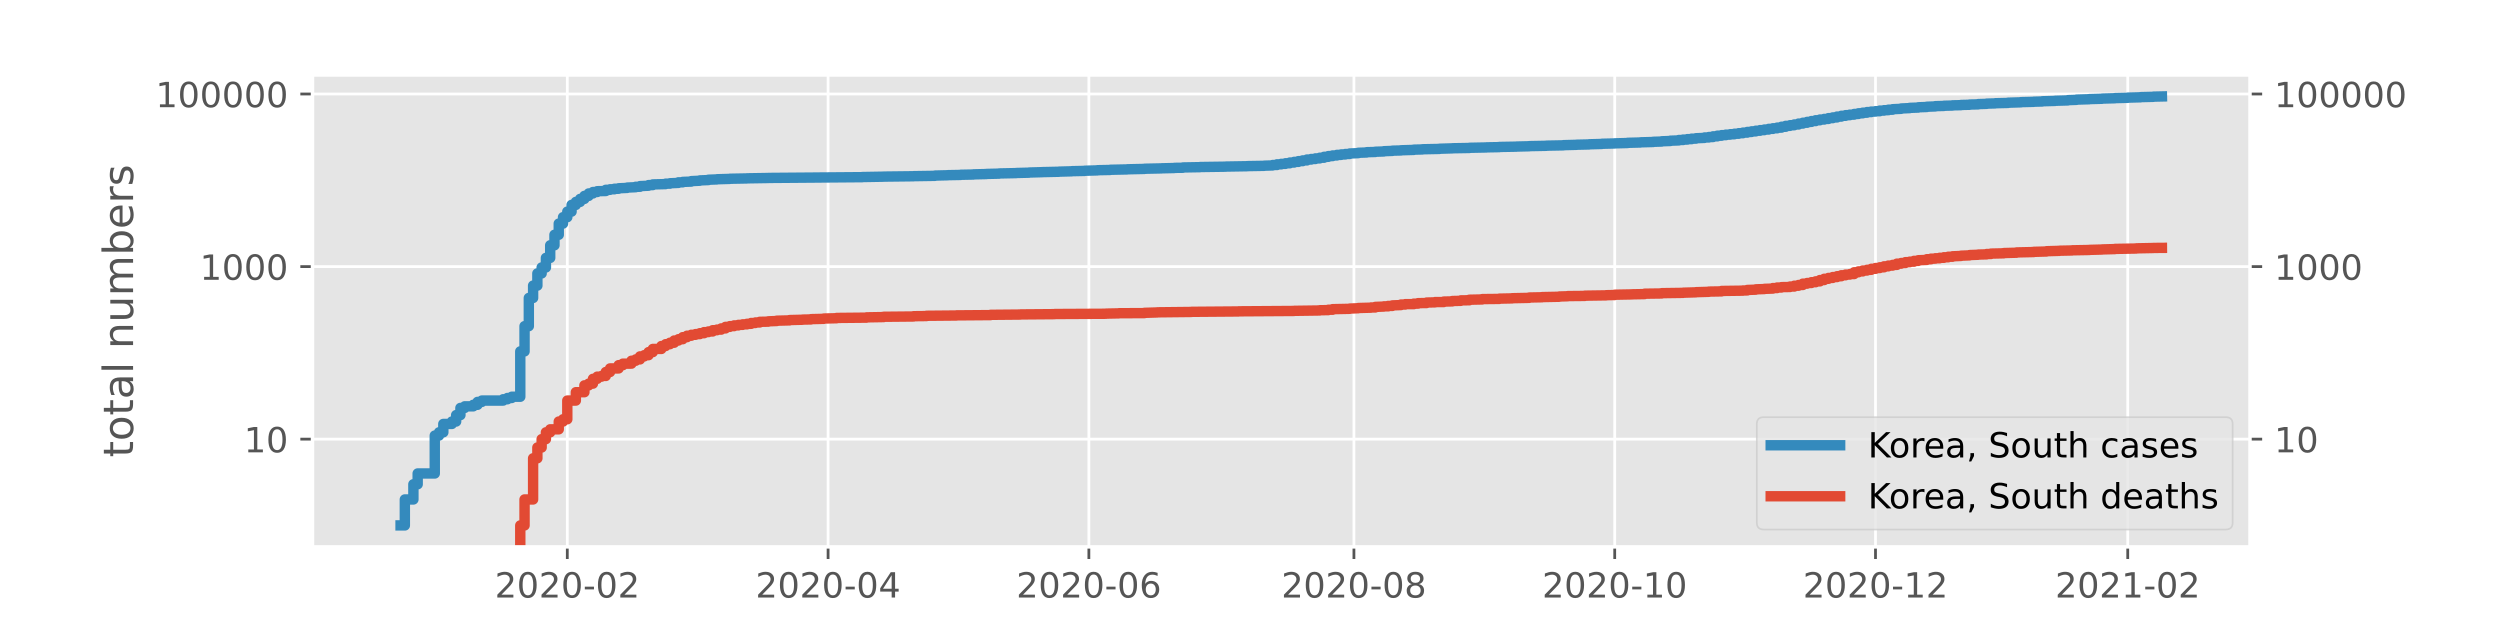
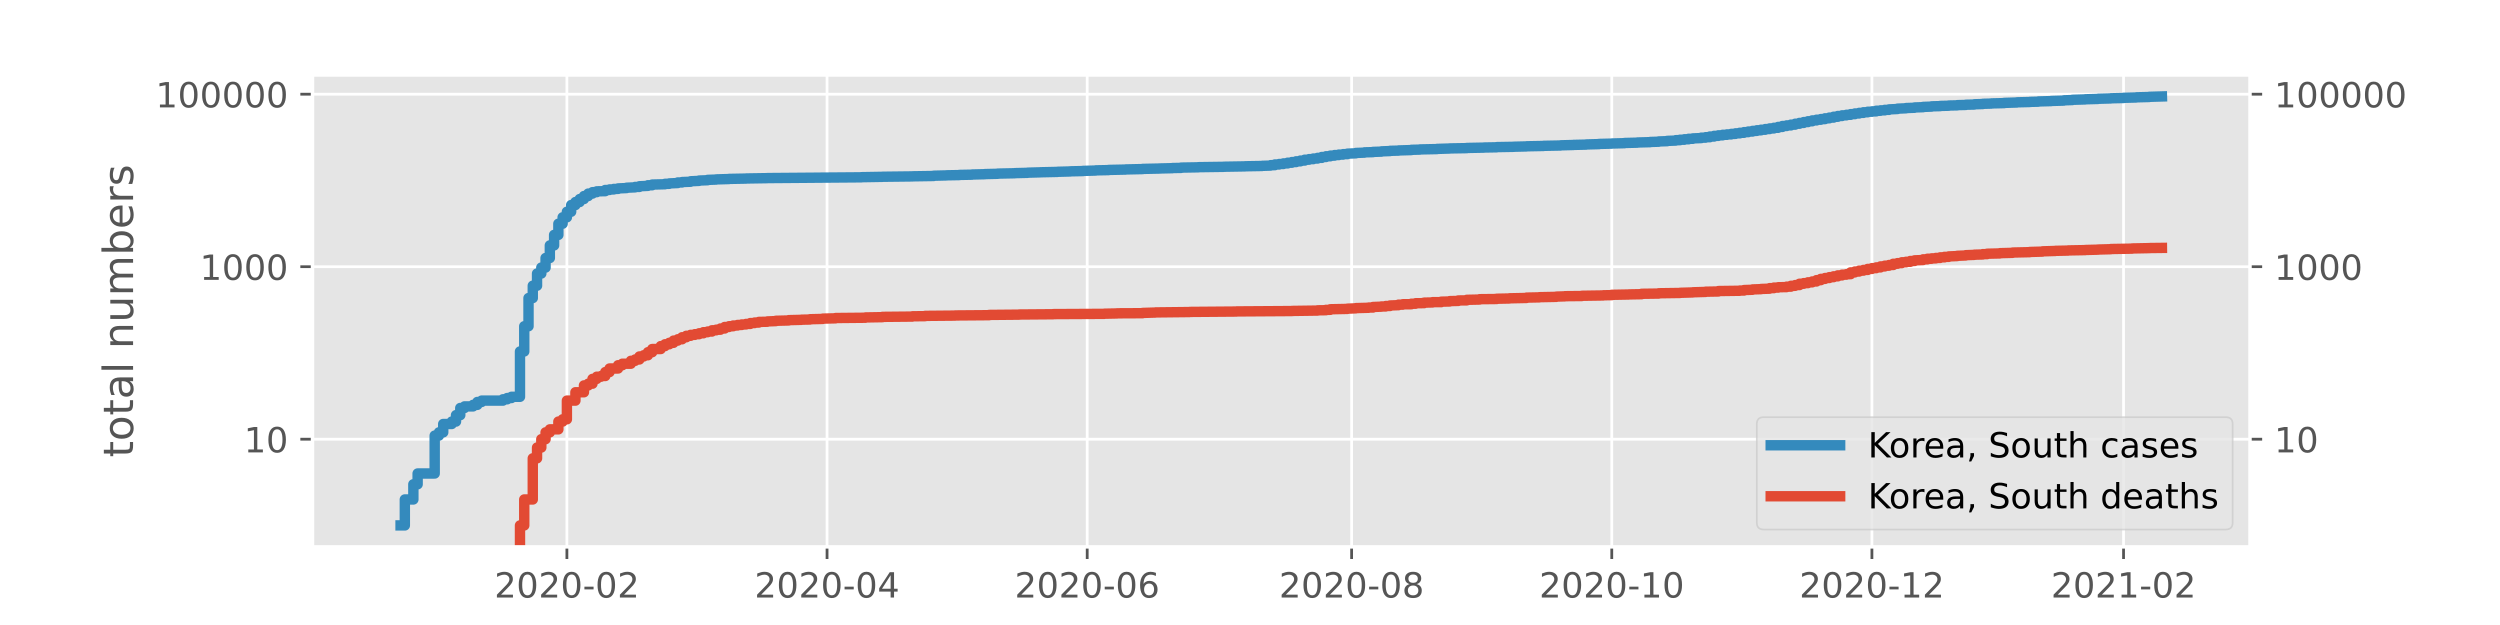
<svg xmlns="http://www.w3.org/2000/svg" xmlns:xlink="http://www.w3.org/1999/xlink" height="180pt" version="1.1" viewBox="0 0 720 180" width="720pt">
  <defs>
    <style type="text/css">*{stroke-linecap:butt;stroke-linejoin:round;}</style>
  </defs>
  <g id="figure_1">
    <g id="patch_1">
      <path d="M 0 180  L 720 180  L 720 0  L 0 0  z " style="fill:#ffffff;" />
    </g>
    <g id="axes_1">
      <g id="patch_2">
        <path d="M 90 157.5  L 648 157.5  L 648 21.6  L 90 21.6  z " style="fill:#e5e5e5;" />
      </g>
      <g id="matplotlib.axis_1">
        <g id="xtick_1">
          <g id="line2d_1">
-             <path clip-path="url(#p0806873411)" d="M 163.382 157.5  L 163.382 21.6  " style="fill:none;stroke:#ffffff;stroke-linecap:square;stroke-width:0.8;" />
+             <path clip-path="url(#pa742ba659d)" d="M 163.266 157.5  L 163.266 21.6  " style="fill:none;stroke:#ffffff;stroke-linecap:square;stroke-width:0.8;" />
          </g>
          <g id="line2d_2">
            <defs>
-               <path d="M 0 0  L 0 3.5  " id="mf0a0e49fb2" style="stroke:#555555;stroke-width:0.8;" />
+               <path d="M 0 0  L 0 3.5  " id="mfa63da5a63" style="stroke:#555555;stroke-width:0.8;" />
            </defs>
            <g>
-               <use style="fill:#555555;stroke:#555555;stroke-width:0.8;" x="163.382" xlink:href="#mf0a0e49fb2" y="157.5" />
+               <use style="fill:#555555;stroke:#555555;stroke-width:0.8;" x="163.266" xlink:href="#mfa63da5a63" y="157.5" />
            </g>
          </g>
          <g id="text_1">
-             <text style="fill:#555555;font-family:DejaVu Sans;font-size:10px;font-stretch:normal;font-style:normal;font-weight:normal;text-anchor:middle;" transform="rotate(-0, 163.3822, 172.0984)" x="163.382" y="172.098">2020-02</text>
+             <text style="fill:#555555;font-family:DejaVu Sans;font-size:10px;font-stretch:normal;font-style:normal;font-weight:normal;text-anchor:middle;" transform="rotate(-0, 163.2659, 172.0984)" x="163.266" y="172.098">2020-02</text>
          </g>
        </g>
        <g id="xtick_2">
          <g id="line2d_3">
-             <path clip-path="url(#p0806873411)" d="M 238.488 157.5  L 238.488 21.6  " style="fill:none;stroke:#ffffff;stroke-linecap:square;stroke-width:0.8;" />
+             <path clip-path="url(#pa742ba659d)" d="M 238.19 157.5  L 238.19 21.6  " style="fill:none;stroke:#ffffff;stroke-linecap:square;stroke-width:0.8;" />
          </g>
          <g id="line2d_4">
            <g>
-               <use style="fill:#555555;stroke:#555555;stroke-width:0.8;" x="238.488" xlink:href="#mf0a0e49fb2" y="157.5" />
+               <use style="fill:#555555;stroke:#555555;stroke-width:0.8;" x="238.19" xlink:href="#mfa63da5a63" y="157.5" />
            </g>
          </g>
          <g id="text_2">
-             <text style="fill:#555555;font-family:DejaVu Sans;font-size:10px;font-stretch:normal;font-style:normal;font-weight:normal;text-anchor:middle;" transform="rotate(-0, 238.4881, 172.0984)" x="238.488" y="172.098">2020-04</text>
+             <text style="fill:#555555;font-family:DejaVu Sans;font-size:10px;font-stretch:normal;font-style:normal;font-weight:normal;text-anchor:middle;" transform="rotate(-0, 238.19, 172.0984)" x="238.19" y="172.098">2020-04</text>
          </g>
        </g>
        <g id="xtick_3">
          <g id="line2d_5">
-             <path clip-path="url(#p0806873411)" d="M 313.594 157.5  L 313.594 21.6  " style="fill:none;stroke:#ffffff;stroke-linecap:square;stroke-width:0.8;" />
+             <path clip-path="url(#pa742ba659d)" d="M 313.114 157.5  L 313.114 21.6  " style="fill:none;stroke:#ffffff;stroke-linecap:square;stroke-width:0.8;" />
          </g>
          <g id="line2d_6">
            <g>
-               <use style="fill:#555555;stroke:#555555;stroke-width:0.8;" x="313.594" xlink:href="#mf0a0e49fb2" y="157.5" />
+               <use style="fill:#555555;stroke:#555555;stroke-width:0.8;" x="313.114" xlink:href="#mfa63da5a63" y="157.5" />
            </g>
          </g>
          <g id="text_3">
-             <text style="fill:#555555;font-family:DejaVu Sans;font-size:10px;font-stretch:normal;font-style:normal;font-weight:normal;text-anchor:middle;" transform="rotate(-0, 313.594, 172.0984)" x="313.594" y="172.098">2020-06</text>
+             <text style="fill:#555555;font-family:DejaVu Sans;font-size:10px;font-stretch:normal;font-style:normal;font-weight:normal;text-anchor:middle;" transform="rotate(-0, 313.114, 172.0984)" x="313.114" y="172.098">2020-06</text>
          </g>
        </g>
        <g id="xtick_4">
          <g id="line2d_7">
-             <path clip-path="url(#p0806873411)" d="M 389.931 157.5  L 389.931 21.6  " style="fill:none;stroke:#ffffff;stroke-linecap:square;stroke-width:0.8;" />
+             <path clip-path="url(#pa742ba659d)" d="M 389.266 157.5  L 389.266 21.6  " style="fill:none;stroke:#ffffff;stroke-linecap:square;stroke-width:0.8;" />
          </g>
          <g id="line2d_8">
            <g>
-               <use style="fill:#555555;stroke:#555555;stroke-width:0.8;" x="389.931" xlink:href="#mf0a0e49fb2" y="157.5" />
+               <use style="fill:#555555;stroke:#555555;stroke-width:0.8;" x="389.266" xlink:href="#mfa63da5a63" y="157.5" />
            </g>
          </g>
          <g id="text_4">
-             <text style="fill:#555555;font-family:DejaVu Sans;font-size:10px;font-stretch:normal;font-style:normal;font-weight:normal;text-anchor:middle;" transform="rotate(-0, 389.9312, 172.0984)" x="389.931" y="172.098">2020-08</text>
+             <text style="fill:#555555;font-family:DejaVu Sans;font-size:10px;font-stretch:normal;font-style:normal;font-weight:normal;text-anchor:middle;" transform="rotate(-0, 389.2663, 172.0984)" x="389.266" y="172.098">2020-08</text>
          </g>
        </g>
        <g id="xtick_5">
          <g id="line2d_9">
-             <path clip-path="url(#p0806873411)" d="M 465.037 157.5  L 465.037 21.6  " style="fill:none;stroke:#ffffff;stroke-linecap:square;stroke-width:0.8;" />
+             <path clip-path="url(#pa742ba659d)" d="M 464.19 157.5  L 464.19 21.6  " style="fill:none;stroke:#ffffff;stroke-linecap:square;stroke-width:0.8;" />
          </g>
          <g id="line2d_10">
            <g>
-               <use style="fill:#555555;stroke:#555555;stroke-width:0.8;" x="465.037" xlink:href="#mf0a0e49fb2" y="157.5" />
+               <use style="fill:#555555;stroke:#555555;stroke-width:0.8;" x="464.19" xlink:href="#mfa63da5a63" y="157.5" />
            </g>
          </g>
          <g id="text_5">
-             <text style="fill:#555555;font-family:DejaVu Sans;font-size:10px;font-stretch:normal;font-style:normal;font-weight:normal;text-anchor:middle;" transform="rotate(-0, 465.0371, 172.0984)" x="465.037" y="172.098">2020-10</text>
+             <text style="fill:#555555;font-family:DejaVu Sans;font-size:10px;font-stretch:normal;font-style:normal;font-weight:normal;text-anchor:middle;" transform="rotate(-0, 464.1904, 172.0984)" x="464.19" y="172.098">2020-10</text>
          </g>
        </g>
        <g id="xtick_6">
          <g id="line2d_11">
-             <path clip-path="url(#p0806873411)" d="M 540.143 157.5  L 540.143 21.6  " style="fill:none;stroke:#ffffff;stroke-linecap:square;stroke-width:0.8;" />
+             <path clip-path="url(#pa742ba659d)" d="M 539.114 157.5  L 539.114 21.6  " style="fill:none;stroke:#ffffff;stroke-linecap:square;stroke-width:0.8;" />
          </g>
          <g id="line2d_12">
            <g>
-               <use style="fill:#555555;stroke:#555555;stroke-width:0.8;" x="540.143" xlink:href="#mf0a0e49fb2" y="157.5" />
+               <use style="fill:#555555;stroke:#555555;stroke-width:0.8;" x="539.114" xlink:href="#mfa63da5a63" y="157.5" />
            </g>
          </g>
          <g id="text_6">
-             <text style="fill:#555555;font-family:DejaVu Sans;font-size:10px;font-stretch:normal;font-style:normal;font-weight:normal;text-anchor:middle;" transform="rotate(-0, 540.143, 172.0984)" x="540.143" y="172.098">2020-12</text>
+             <text style="fill:#555555;font-family:DejaVu Sans;font-size:10px;font-stretch:normal;font-style:normal;font-weight:normal;text-anchor:middle;" transform="rotate(-0, 539.1145, 172.0984)" x="539.114" y="172.098">2020-12</text>
          </g>
        </g>
        <g id="xtick_7">
          <g id="line2d_13">
-             <path clip-path="url(#p0806873411)" d="M 612.786 157.5  L 612.786 21.6  " style="fill:none;stroke:#ffffff;stroke-linecap:square;stroke-width:0.8;" />
+             <path clip-path="url(#pa742ba659d)" d="M 611.582 157.5  L 611.582 21.6  " style="fill:none;stroke:#ffffff;stroke-linecap:square;stroke-width:0.8;" />
          </g>
          <g id="line2d_14">
            <g>
-               <use style="fill:#555555;stroke:#555555;stroke-width:0.8;" x="612.786" xlink:href="#mf0a0e49fb2" y="157.5" />
+               <use style="fill:#555555;stroke:#555555;stroke-width:0.8;" x="611.582" xlink:href="#mfa63da5a63" y="157.5" />
            </g>
          </g>
          <g id="text_7">
-             <text style="fill:#555555;font-family:DejaVu Sans;font-size:10px;font-stretch:normal;font-style:normal;font-weight:normal;text-anchor:middle;" transform="rotate(-0, 612.7864, 172.0984)" x="612.786" y="172.098">2021-02</text>
+             <text style="fill:#555555;font-family:DejaVu Sans;font-size:10px;font-stretch:normal;font-style:normal;font-weight:normal;text-anchor:middle;" transform="rotate(-0, 611.582, 172.0984)" x="611.582" y="172.098">2021-02</text>
          </g>
        </g>
      </g>
      <g id="matplotlib.axis_2">
        <g id="ytick_1">
          <g id="line2d_15">
-             <path clip-path="url(#p0806873411)" d="M 90 126.474  L 648 126.474  " style="fill:none;stroke:#ffffff;stroke-linecap:square;stroke-width:0.8;" />
+             <path clip-path="url(#pa742ba659d)" d="M 90 126.485  L 648 126.485  " style="fill:none;stroke:#ffffff;stroke-linecap:square;stroke-width:0.8;" />
          </g>
          <g id="line2d_16">
            <defs>
-               <path d="M 0 0  L -3.5 0  " id="m084bc9caee" style="stroke:#555555;stroke-width:0.8;" />
+               <path d="M 0 0  L -3.5 0  " id="m09b36d4b2b" style="stroke:#555555;stroke-width:0.8;" />
            </defs>
            <g>
-               <use style="fill:#555555;stroke:#555555;stroke-width:0.8;" x="90" xlink:href="#m084bc9caee" y="126.474" />
+               <use style="fill:#555555;stroke:#555555;stroke-width:0.8;" x="90" xlink:href="#m09b36d4b2b" y="126.485" />
            </g>
          </g>
          <g id="line2d_17">
            <defs>
-               <path d="M 0 0  L 3.5 0  " id="m8700f263ff" style="stroke:#555555;stroke-width:0.8;" />
+               <path d="M 0 0  L 3.5 0  " id="m74bb9b451c" style="stroke:#555555;stroke-width:0.8;" />
            </defs>
            <g>
-               <use style="fill:#555555;stroke:#555555;stroke-width:0.8;" x="648" xlink:href="#m8700f263ff" y="126.474" />
+               <use style="fill:#555555;stroke:#555555;stroke-width:0.8;" x="648" xlink:href="#m74bb9b451c" y="126.485" />
            </g>
          </g>
          <g id="text_8">
-             <text style="fill:#555555;font-family:DejaVu Sans;font-size:10px;font-stretch:normal;font-style:normal;font-weight:normal;text-anchor:end;" transform="rotate(-0, 83, 130.2732)" x="83" y="130.273">10</text>
+             <text style="fill:#555555;font-family:DejaVu Sans;font-size:10px;font-stretch:normal;font-style:normal;font-weight:normal;text-anchor:end;" transform="rotate(-0, 83, 130.2839)" x="83" y="130.284">10</text>
          </g>
          <g id="text_9">
-             <text style="fill:#555555;font-family:DejaVu Sans;font-size:10px;font-stretch:normal;font-style:normal;font-weight:normal;text-anchor:start;" transform="rotate(-0, 655, 130.2732)" x="655" y="130.273">10</text>
+             <text style="fill:#555555;font-family:DejaVu Sans;font-size:10px;font-stretch:normal;font-style:normal;font-weight:normal;text-anchor:start;" transform="rotate(-0, 655, 130.2839)" x="655" y="130.284">10</text>
          </g>
        </g>
        <g id="ytick_2">
          <g id="line2d_18">
-             <path clip-path="url(#p0806873411)" d="M 90 76.776  L 648 76.776  " style="fill:none;stroke:#ffffff;stroke-linecap:square;stroke-width:0.8;" />
+             <path clip-path="url(#pa742ba659d)" d="M 90 76.809  L 648 76.809  " style="fill:none;stroke:#ffffff;stroke-linecap:square;stroke-width:0.8;" />
          </g>
          <g id="line2d_19">
            <g>
-               <use style="fill:#555555;stroke:#555555;stroke-width:0.8;" x="90" xlink:href="#m084bc9caee" y="76.776" />
+               <use style="fill:#555555;stroke:#555555;stroke-width:0.8;" x="90" xlink:href="#m09b36d4b2b" y="76.809" />
            </g>
          </g>
          <g id="line2d_20">
            <g>
-               <use style="fill:#555555;stroke:#555555;stroke-width:0.8;" x="648" xlink:href="#m8700f263ff" y="76.776" />
+               <use style="fill:#555555;stroke:#555555;stroke-width:0.8;" x="648" xlink:href="#m74bb9b451c" y="76.809" />
            </g>
          </g>
          <g id="text_10">
-             <text style="fill:#555555;font-family:DejaVu Sans;font-size:10px;font-stretch:normal;font-style:normal;font-weight:normal;text-anchor:end;" transform="rotate(-0, 83, 80.57561)" x="83" y="80.576">1000</text>
+             <text style="fill:#555555;font-family:DejaVu Sans;font-size:10px;font-stretch:normal;font-style:normal;font-weight:normal;text-anchor:end;" transform="rotate(-0, 83, 80.60782)" x="83" y="80.608">1000</text>
          </g>
          <g id="text_11">
-             <text style="fill:#555555;font-family:DejaVu Sans;font-size:10px;font-stretch:normal;font-style:normal;font-weight:normal;text-anchor:start;" transform="rotate(-0, 655, 80.57561)" x="655" y="80.576">1000</text>
+             <text style="fill:#555555;font-family:DejaVu Sans;font-size:10px;font-stretch:normal;font-style:normal;font-weight:normal;text-anchor:start;" transform="rotate(-0, 655, 80.60782)" x="655" y="80.608">1000</text>
          </g>
        </g>
        <g id="ytick_3">
          <g id="line2d_21">
-             <path clip-path="url(#p0806873411)" d="M 90 27.079  L 648 27.079  " style="fill:none;stroke:#ffffff;stroke-linecap:square;stroke-width:0.8;" />
+             <path clip-path="url(#pa742ba659d)" d="M 90 27.133  L 648 27.133  " style="fill:none;stroke:#ffffff;stroke-linecap:square;stroke-width:0.8;" />
          </g>
          <g id="line2d_22">
            <g>
-               <use style="fill:#555555;stroke:#555555;stroke-width:0.8;" x="90" xlink:href="#m084bc9caee" y="27.079" />
+               <use style="fill:#555555;stroke:#555555;stroke-width:0.8;" x="90" xlink:href="#m09b36d4b2b" y="27.133" />
            </g>
          </g>
          <g id="line2d_23">
            <g>
-               <use style="fill:#555555;stroke:#555555;stroke-width:0.8;" x="648" xlink:href="#m8700f263ff" y="27.079" />
+               <use style="fill:#555555;stroke:#555555;stroke-width:0.8;" x="648" xlink:href="#m74bb9b451c" y="27.133" />
            </g>
          </g>
          <g id="text_12">
-             <text style="fill:#555555;font-family:DejaVu Sans;font-size:10px;font-stretch:normal;font-style:normal;font-weight:normal;text-anchor:end;" transform="rotate(-0, 83, 30.87805)" x="83" y="30.878">100000</text>
+             <text style="fill:#555555;font-family:DejaVu Sans;font-size:10px;font-stretch:normal;font-style:normal;font-weight:normal;text-anchor:end;" transform="rotate(-0, 83, 30.93174)" x="83" y="30.932">100000</text>
          </g>
          <g id="text_13">
-             <text style="fill:#555555;font-family:DejaVu Sans;font-size:10px;font-stretch:normal;font-style:normal;font-weight:normal;text-anchor:start;" transform="rotate(-0, 655, 30.87805)" x="655" y="30.878">100000</text>
+             <text style="fill:#555555;font-family:DejaVu Sans;font-size:10px;font-stretch:normal;font-style:normal;font-weight:normal;text-anchor:start;" transform="rotate(-0, 655, 30.93174)" x="655" y="30.932">100000</text>
          </g>
        </g>
        <g id="text_14">
          <text style="fill:#555555;font-family:DejaVu Sans;font-size:12px;font-stretch:normal;font-style:normal;font-weight:normal;text-anchor:middle;" transform="rotate(-90, 38.32937, 89.55)" x="38.329" y="89.55">total numbers</text>
        </g>
      </g>
      <g id="line2d_24">
-         <path clip-path="url(#p0806873411)" d="M 115.364 151.323  L 116.595 151.323  L 116.595 143.843  L 119.057 143.843  L 119.057 139.467  L 120.289 139.467  L 120.289 136.362  L 125.214 136.362  L 125.214 125.445  L 126.445 125.445  L 126.445 124.506  L 127.676 124.506  L 127.676 122.098  L 130.139 122.098  L 130.139 121.402  L 131.37 121.402  L 131.37 119.547  L 132.601 119.547  L 132.601 117.485  L 133.832 117.485  L 133.832 117.026  L 136.295 117.026  L 136.295 116.586  L 137.526 116.586  L 137.526 115.755  L 138.757 115.755  L 138.757 115.363  L 144.914 115.363  L 144.914 114.984  L 146.145 114.984  L 146.145 114.618  L 147.376 114.618  L 147.376 114.264  L 149.838 114.264  L 149.838 101.202  L 151.07 101.202  L 151.07 93.931  L 152.301 93.931  L 152.301 85.809  L 153.532 85.809  L 153.532 82.253  L 154.763 82.253  L 154.763 78.748  L 155.995 78.748  L 155.995 77.028  L 157.226 77.028  L 157.226 74.274  L 158.457 74.274  L 158.457 70.639  L 159.688 70.639  L 159.688 67.616  L 160.92 67.616  L 160.92 64.394  L 162.151 64.394  L 162.151 62.553  L 163.382 62.553  L 163.382 60.948  L 164.613 60.948  L 164.613 59.014  L 165.845 59.014  L 165.845 58.144  L 167.076 58.144  L 167.076 57.283  L 168.307 57.283  L 168.307 56.423  L 169.538 56.423  L 169.538 55.714  L 170.77 55.714  L 170.77 55.303  L 172.001 55.303  L 172.001 55.064  L 174.463 55.014  L 174.463 54.671  L 175.695 54.671  L 175.695 54.514  L 176.926 54.514  L 176.926 54.364  L 178.157 54.364  L 178.157 54.22  L 180.62 54.119  L 180.62 54.022  L 183.082 53.912  L 183.082 53.792  L 184.313 53.792  L 184.313 53.599  L 186.776 53.49  L 186.776 53.308  L 188.007 53.308  L 188.007 53.111  L 191.701 53.02  L 191.701 52.902  L 192.932 52.902  L 192.932 52.779  L 195.395 52.674  L 195.395 52.506  L 196.626 52.506  L 196.626 52.387  L 199.088 52.3  L 199.088 52.161  L 201.551 52.05  L 201.551 51.954  L 204.013 51.861  L 204.013 51.761  L 206.476 51.675  L 206.476 51.625  L 210.169 51.521  L 210.169 51.481  L 215.094 51.389  L 215.094 51.363  L 221.251 51.263  L 221.251 51.245  L 234.794 51.136  L 234.794 51.132  L 248.338 51.023  L 248.338 50.989  L 254.494 50.881  L 254.494 50.863  L 263.113 50.761  L 263.113 50.738  L 269.269 50.642  L 269.269 50.567  L 272.963 50.475  L 272.963 50.449  L 276.657 50.381  L 276.657 50.335  L 280.35 50.263  L 280.35 50.216  L 284.044 50.129  L 284.044 50.094  L 287.738 50.008  L 287.738 49.957  L 292.663 49.852  L 292.663 49.822  L 296.357 49.731  L 296.357 49.688  L 300.05 49.588  L 300.05 49.573  L 304.975 49.465  L 304.975 49.432  L 308.669 49.335  L 308.669 49.3  L 312.363 49.222  L 312.363 49.176  L 316.056 49.071  L 316.056 49.021  L 319.75 48.947  L 319.75 48.896  L 324.675 48.791  L 324.675 48.756  L 329.6 48.648  L 329.6 48.6  L 334.525 48.495  L 334.525 48.474  L 338.219 48.39  L 338.219 48.344  L 340.681 48.313  L 340.681 48.226  L 345.606 48.141  L 345.606 48.105  L 352.994 48.001  L 352.994 47.975  L 359.15 47.872  L 359.15 47.845  L 364.075 47.76  L 364.075 47.719  L 366.538 47.644  L 366.538 47.524  L 367.769 47.524  L 367.769 47.326  L 369 47.326  L 369 47.188  L 370.231 47.188  L 370.231 47.018  L 371.462 47.018  L 371.462 46.816  L 372.694 46.816  L 372.694 46.625  L 373.925 46.625  L 373.925 46.413  L 375.156 46.413  L 375.156 46.2  L 376.387 46.2  L 376.387 45.951  L 377.619 45.951  L 377.619 45.787  L 378.85 45.787  L 378.85 45.617  L 380.081 45.617  L 380.081 45.427  L 381.312 45.427  L 381.312 45.169  L 382.544 45.169  L 382.544 44.957  L 383.775 44.957  L 383.775 44.776  L 385.006 44.776  L 385.006 44.611  L 386.237 44.611  L 386.237 44.476  L 387.469 44.476  L 387.469 44.35  L 388.7 44.35  L 388.7 44.208  L 391.162 44.105  L 391.162 44.002  L 393.625 43.916  L 393.625 43.83  L 396.087 43.77  L 396.087 43.701  L 398.55 43.623  L 398.55 43.546  L 401.012 43.459  L 401.012 43.392  L 403.475 43.333  L 403.475 43.28  L 407.169 43.174  L 407.169 43.101  L 409.631 43.041  L 409.631 42.989  L 414.556 42.889  L 414.556 42.838  L 418.25 42.728  L 418.25 42.7  L 423.175 42.616  L 423.175 42.565  L 428.1 42.468  L 428.1 42.439  L 431.793 42.373  L 431.793 42.322  L 436.718 42.236  L 436.718 42.211  L 440.412 42.124  L 440.412 42.087  L 445.337 41.993  L 445.337 41.954  L 450.262 41.858  L 450.262 41.807  L 453.956 41.71  L 453.956 41.684  L 457.65 41.598  L 457.65 41.556  L 461.343 41.457  L 461.343 41.406  L 465.037 41.316  L 465.037 41.286  L 468.731 41.189  L 468.731 41.131  L 472.425 41.039  L 472.425 40.99  L 476.118 40.894  L 476.118 40.839  L 478.581 40.765  L 478.581 40.687  L 481.043 40.608  L 481.043 40.524  L 483.506 40.438  L 483.506 40.322  L 484.737 40.322  L 484.737 40.197  L 485.968 40.197  L 485.968 40.066  L 487.199 40.066  L 487.199 39.928  L 488.431 39.928  L 488.431 39.811  L 490.893 39.716  L 490.893 39.596  L 492.124 39.596  L 492.124 39.465  L 493.356 39.465  L 493.356 39.269  L 494.587 39.269  L 494.587 39.08  L 495.818 39.08  L 495.818 38.921  L 497.049 38.921  L 497.049 38.777  L 498.281 38.777  L 498.281 38.657  L 499.512 38.657  L 499.512 38.516  L 500.743 38.516  L 500.743 38.358  L 501.974 38.358  L 501.974 38.194  L 503.206 38.194  L 503.206 38.005  L 504.437 38.005  L 504.437 37.833  L 505.668 37.833  L 505.668 37.65  L 506.899 37.65  L 506.899 37.475  L 508.131 37.475  L 508.131 37.308  L 509.362 37.308  L 509.362 37.121  L 510.593 37.121  L 510.593 36.941  L 511.824 36.941  L 511.824 36.757  L 513.056 36.757  L 513.056 36.509  L 514.287 36.509  L 514.287 36.246  L 515.518 36.246  L 515.518 36.066  L 516.749 36.066  L 516.749 35.85  L 517.981 35.85  L 517.981 35.591  L 519.212 35.591  L 519.212 35.353  L 520.443 35.353  L 520.443 35.109  L 521.674 35.109  L 521.674 34.872  L 522.906 34.872  L 522.906 34.632  L 524.137 34.632  L 524.137 34.432  L 525.368 34.432  L 525.368 34.248  L 526.599 34.248  L 526.599 34.022  L 527.831 34.022  L 527.831 33.822  L 529.062 33.822  L 529.062 33.576  L 530.293 33.576  L 530.293 33.355  L 531.524 33.355  L 531.524 33.169  L 532.756 33.169  L 532.756 33.017  L 533.987 33.017  L 533.987 32.823  L 535.218 32.823  L 535.218 32.632  L 536.449 32.632  L 536.449 32.459  L 537.68 32.459  L 537.68 32.278  L 538.912 32.278  L 538.912 32.135  L 540.143 32.135  L 540.143 32.023  L 541.374 32.023  L 541.374 31.851  L 542.605 31.851  L 542.605 31.731  L 543.837 31.731  L 543.837 31.593  L 545.068 31.593  L 545.068 31.451  L 547.53 31.343  L 547.53 31.241  L 549.993 31.136  L 549.993 31.065  L 552.455 30.982  L 552.455 30.895  L 554.918 30.816  L 554.918 30.738  L 557.38 30.651  L 557.38 30.573  L 559.843 30.515  L 559.843 30.458  L 562.305 30.399  L 562.305 30.34  L 564.768 30.29  L 564.768 30.228  L 567.23 30.171  L 567.23 30.109  L 569.693 30.058  L 569.693 29.98  L 572.155 29.91  L 572.155 29.844  L 574.618 29.781  L 574.618 29.732  L 578.312 29.644  L 578.312 29.58  L 582.005 29.469  L 582.005 29.416  L 585.699 29.328  L 585.699 29.288  L 588.162 29.23  L 588.162 29.163  L 591.855 29.064  L 591.855 29.022  L 595.549 28.919  L 595.549 28.84  L 598.011 28.761  L 598.011 28.69  L 601.705 28.583  L 601.705 28.542  L 605.399 28.444  L 605.399 28.395  L 609.093 28.298  L 609.093 28.255  L 612.786 28.171  L 612.786 28.118  L 616.48 28.021  L 616.48 27.972  L 620.174 27.883  L 620.174 27.832  L 622.636 27.777  L 622.636 27.777  " style="fill:none;stroke:#348abd;stroke-linecap:square;stroke-width:3;" />
+         <path clip-path="url(#pa742ba659d)" d="M 115.364 151.323  L 116.592 151.323  L 116.592 143.846  L 119.048 143.846  L 119.048 139.472  L 120.277 139.472  L 120.277 136.369  L 125.19 136.369  L 125.19 125.457  L 126.418 125.457  L 126.418 124.518  L 127.646 124.518  L 127.646 122.111  L 130.103 122.111  L 130.103 121.415  L 131.331 121.415  L 131.331 119.561  L 132.559 119.561  L 132.559 117.5  L 133.788 117.5  L 133.788 117.041  L 136.244 117.041  L 136.244 116.601  L 137.472 116.601  L 137.472 115.77  L 138.701 115.77  L 138.701 115.378  L 144.842 115.378  L 144.842 115  L 146.07 115  L 146.07 114.634  L 147.298 114.634  L 147.298 114.28  L 149.755 114.28  L 149.755 101.224  L 150.983 101.224  L 150.983 93.956  L 152.212 93.956  L 152.212 85.838  L 153.44 85.838  L 153.44 82.283  L 154.668 82.283  L 154.668 78.78  L 155.896 78.78  L 155.896 77.06  L 157.125 77.06  L 157.125 74.307  L 158.353 74.307  L 158.353 70.674  L 159.581 70.674  L 159.581 67.652  L 160.809 67.652  L 160.809 64.432  L 162.038 64.432  L 162.038 62.591  L 163.266 62.591  L 163.266 60.987  L 164.494 60.987  L 164.494 59.054  L 165.722 59.054  L 165.722 58.185  L 166.951 58.185  L 166.951 57.324  L 168.179 57.324  L 168.179 56.464  L 169.407 56.464  L 169.407 55.755  L 170.635 55.755  L 170.635 55.345  L 171.864 55.345  L 171.864 55.105  L 174.32 55.055  L 174.32 54.713  L 175.549 54.713  L 175.549 54.556  L 176.777 54.556  L 176.777 54.406  L 178.005 54.406  L 178.005 54.262  L 180.462 54.161  L 180.462 54.064  L 182.918 53.955  L 182.918 53.835  L 184.146 53.835  L 184.146 53.641  L 186.603 53.532  L 186.603 53.351  L 187.831 53.351  L 187.831 53.154  L 191.516 53.063  L 191.516 52.944  L 192.744 52.944  L 192.744 52.822  L 195.201 52.716  L 195.201 52.549  L 196.429 52.549  L 196.429 52.43  L 198.886 52.343  L 198.886 52.204  L 201.342 52.093  L 201.342 51.996  L 203.799 51.904  L 203.799 51.804  L 206.255 51.718  L 206.255 51.668  L 209.94 51.564  L 209.94 51.524  L 214.853 51.432  L 214.853 51.406  L 220.994 51.306  L 220.994 51.288  L 234.505 51.179  L 234.505 51.175  L 248.016 51.067  L 248.016 51.032  L 254.157 50.925  L 254.157 50.906  L 262.755 50.804  L 262.755 50.782  L 268.897 50.686  L 268.897 50.61  L 272.581 50.518  L 272.581 50.493  L 276.266 50.425  L 276.266 50.379  L 279.951 50.307  L 279.951 50.259  L 283.636 50.172  L 283.636 50.138  L 287.32 50.052  L 287.32 50.001  L 292.234 49.896  L 292.234 49.865  L 295.918 49.775  L 295.918 49.732  L 299.603 49.632  L 299.603 49.617  L 304.516 49.509  L 304.516 49.476  L 308.201 49.38  L 308.201 49.344  L 311.886 49.266  L 311.886 49.22  L 315.571 49.116  L 315.571 49.065  L 319.255 48.991  L 319.255 48.94  L 324.168 48.835  L 324.168 48.8  L 329.081 48.693  L 329.081 48.644  L 333.994 48.539  L 333.994 48.519  L 337.679 48.435  L 337.679 48.389  L 340.136 48.357  L 340.136 48.27  L 345.049 48.186  L 345.049 48.149  L 352.418 48.045  L 352.418 48.02  L 358.56 47.916  L 358.56 47.89  L 363.473 47.804  L 363.473 47.763  L 365.929 47.689  L 365.929 47.569  L 367.158 47.569  L 367.158 47.371  L 368.386 47.371  L 368.386 47.233  L 369.614 47.233  L 369.614 47.063  L 370.842 47.063  L 370.842 46.862  L 372.071 46.862  L 372.071 46.67  L 373.299 46.67  L 373.299 46.458  L 374.527 46.458  L 374.527 46.245  L 375.755 46.245  L 375.755 45.996  L 376.984 45.996  L 376.984 45.833  L 378.212 45.833  L 378.212 45.663  L 379.44 45.663  L 379.44 45.472  L 380.669 45.472  L 380.669 45.215  L 381.897 45.215  L 381.897 45.003  L 383.125 45.003  L 383.125 44.822  L 384.353 44.822  L 384.353 44.657  L 385.582 44.657  L 385.582 44.522  L 386.81 44.522  L 386.81 44.396  L 388.038 44.396  L 388.038 44.254  L 390.495 44.152  L 390.495 44.049  L 392.951 43.962  L 392.951 43.877  L 395.408 43.816  L 395.408 43.748  L 397.864 43.669  L 397.864 43.592  L 400.321 43.505  L 400.321 43.439  L 402.777 43.379  L 402.777 43.327  L 406.462 43.221  L 406.462 43.148  L 408.919 43.088  L 408.919 43.036  L 413.832 42.936  L 413.832 42.885  L 417.516 42.775  L 417.516 42.747  L 422.429 42.663  L 422.429 42.612  L 427.343 42.515  L 427.343 42.486  L 431.027 42.42  L 431.027 42.369  L 435.94 42.283  L 435.94 42.258  L 439.625 42.171  L 439.625 42.135  L 444.538 42.04  L 444.538 42.001  L 449.451 41.905  L 449.451 41.855  L 453.136 41.757  L 453.136 41.732  L 456.821 41.646  L 456.821 41.603  L 460.506 41.505  L 460.506 41.453  L 464.19 41.364  L 464.19 41.334  L 467.875 41.236  L 467.875 41.179  L 471.56 41.087  L 471.56 41.038  L 475.245 40.942  L 475.245 40.886  L 477.701 40.813  L 477.701 40.735  L 480.158 40.656  L 480.158 40.572  L 482.614 40.486  L 482.614 40.37  L 483.843 40.37  L 483.843 40.245  L 485.071 40.245  L 485.071 40.114  L 486.299 40.114  L 486.299 39.976  L 487.527 39.976  L 487.527 39.859  L 489.984 39.765  L 489.984 39.644  L 491.212 39.644  L 491.212 39.513  L 492.44 39.513  L 492.44 39.317  L 493.669 39.317  L 493.669 39.129  L 494.897 39.129  L 494.897 38.97  L 496.125 38.97  L 496.125 38.826  L 497.354 38.826  L 497.354 38.706  L 498.582 38.706  L 498.582 38.565  L 499.81 38.565  L 499.81 38.407  L 501.038 38.407  L 501.038 38.242  L 502.267 38.242  L 502.267 38.054  L 503.495 38.054  L 503.495 37.882  L 504.723 37.882  L 504.723 37.7  L 505.951 37.7  L 505.951 37.524  L 507.18 37.524  L 507.18 37.358  L 508.408 37.358  L 508.408 37.171  L 509.636 37.171  L 509.636 36.99  L 510.864 36.99  L 510.864 36.807  L 512.093 36.807  L 512.093 36.558  L 513.321 36.558  L 513.321 36.295  L 514.549 36.295  L 514.549 36.116  L 515.777 36.116  L 515.777 35.9  L 517.006 35.9  L 517.006 35.641  L 518.234 35.641  L 518.234 35.403  L 519.462 35.403  L 519.462 35.159  L 520.691 35.159  L 520.691 34.923  L 521.919 34.923  L 521.919 34.682  L 523.147 34.682  L 523.147 34.483  L 524.375 34.483  L 524.375 34.299  L 525.604 34.299  L 525.604 34.073  L 526.832 34.073  L 526.832 33.873  L 528.06 33.873  L 528.06 33.627  L 529.288 33.627  L 529.288 33.406  L 530.517 33.406  L 530.517 33.22  L 531.745 33.22  L 531.745 33.068  L 532.973 33.068  L 532.973 32.875  L 534.201 32.875  L 534.201 32.684  L 535.43 32.684  L 535.43 32.511  L 536.658 32.511  L 536.658 32.329  L 537.886 32.329  L 537.886 32.186  L 539.114 32.186  L 539.114 32.075  L 540.343 32.075  L 540.343 31.902  L 541.571 31.902  L 541.571 31.783  L 542.799 31.783  L 542.799 31.644  L 544.028 31.644  L 544.028 31.503  L 546.484 31.395  L 546.484 31.293  L 548.941 31.188  L 548.941 31.117  L 551.397 31.034  L 551.397 30.947  L 553.854 30.868  L 553.854 30.79  L 556.31 30.703  L 556.31 30.625  L 558.767 30.567  L 558.767 30.51  L 561.223 30.451  L 561.223 30.393  L 563.68 30.342  L 563.68 30.28  L 566.136 30.224  L 566.136 30.161  L 568.593 30.111  L 568.593 30.032  L 571.049 29.962  L 571.049 29.897  L 573.506 29.833  L 573.506 29.784  L 577.191 29.697  L 577.191 29.633  L 580.875 29.522  L 580.875 29.469  L 584.56 29.381  L 584.56 29.341  L 587.017 29.282  L 587.017 29.216  L 590.702 29.117  L 590.702 29.074  L 594.386 28.972  L 594.386 28.892  L 596.843 28.814  L 596.843 28.743  L 600.528 28.636  L 600.528 28.595  L 604.212 28.497  L 604.212 28.448  L 607.897 28.351  L 607.897 28.308  L 611.582 28.225  L 611.582 28.172  L 615.267 28.074  L 615.267 28.026  L 618.952 27.937  L 618.952 27.885  L 622.636 27.777  L 622.636 27.777  " style="fill:none;stroke:#348abd;stroke-linecap:square;stroke-width:3;" />
      </g>
      <g id="line2d_25">
-         <path clip-path="url(#p0806873411)" d="M 149.838 181  L 149.838 151.323  L 151.07 151.323  L 151.07 143.843  L 153.532 143.843  L 153.532 131.987  L 154.763 131.987  L 154.763 128.882  L 155.995 128.882  L 155.995 126.474  L 157.226 126.474  L 157.226 124.506  L 158.457 124.506  L 158.457 123.643  L 160.92 123.643  L 160.92 121.402  L 162.151 121.402  L 162.151 120.748  L 163.382 120.748  L 163.382 115.363  L 165.845 115.363  L 165.845 112.955  L 168.307 112.955  L 168.307 110.987  L 169.538 110.987  L 169.538 110.485  L 170.77 110.485  L 170.77 109.105  L 172.001 109.105  L 172.001 108.477  L 173.232 108.477  L 173.232 108.275  L 174.463 108.275  L 174.463 107.138  L 175.695 107.138  L 175.695 106.109  L 178.157 106.109  L 178.157 105.17  L 179.388 105.17  L 179.388 104.73  L 181.851 104.73  L 181.851 103.899  L 183.082 103.899  L 183.082 103.507  L 184.313 103.507  L 184.313 102.643  L 185.545 102.643  L 185.545 102.293  L 186.776 102.293  L 186.776 101.411  L 188.007 101.411  L 188.007 100.499  L 190.47 100.499  L 190.47 99.658  L 191.701 99.658  L 191.701 99.131  L 192.932 99.131  L 192.932 98.711  L 194.163 98.711  L 194.163 98.071  L 195.395 98.071  L 195.395 97.69  L 196.626 97.69  L 196.626 97.107  L 197.857 97.107  L 197.857 96.689  L 199.088 96.689  L 199.088 96.419  L 200.32 96.419  L 200.32 96.221  L 201.551 96.221  L 201.551 95.962  L 202.782 95.962  L 202.782 95.648  L 204.013 95.648  L 204.013 95.463  L 205.244 95.463  L 205.244 95.104  L 206.476 95.104  L 206.476 94.928  L 207.707 94.928  L 207.707 94.585  L 208.938 94.585  L 208.938 94.145  L 210.169 94.145  L 210.169 93.931  L 211.401 93.931  L 211.401 93.722  L 212.632 93.722  L 212.632 93.567  L 213.863 93.567  L 213.863 93.415  L 215.094 93.415  L 215.094 93.265  L 216.326 93.265  L 216.326 93.019  L 217.557 93.019  L 217.557 92.874  L 218.788 92.874  L 218.788 92.684  L 221.251 92.637  L 221.251 92.543  L 223.713 92.451  L 223.713 92.359  L 227.407 92.268  L 227.407 92.177  L 231.101 92.088  L 231.101 92.043  L 233.563 91.999  L 233.563 91.911  L 237.257 91.824  L 237.257 91.737  L 240.951 91.651  L 240.951 91.566  L 249.569 91.481  L 249.569 91.397  L 254.494 91.314  L 254.494 91.231  L 263.113 91.149  L 263.113 91.067  L 266.807 91.027  L 266.807 90.946  L 275.425 90.866  L 275.425 90.827  L 285.275 90.748  L 285.275 90.669  L 293.894 90.591  L 293.894 90.552  L 303.744 90.475  L 303.744 90.437  L 318.519 90.361  L 318.519 90.323  L 322.213 90.247  L 322.213 90.21  L 329.6 90.172  L 329.6 90.098  L 333.294 89.987  L 333.294 89.951  L 343.144 89.841  L 343.144 89.805  L 356.688 89.698  L 356.688 89.662  L 372.694 89.556  L 372.694 89.52  L 380.081 89.415  L 380.081 89.346  L 382.544 89.311  L 382.544 89.209  L 383.775 89.209  L 383.775 89.039  L 388.7 88.939  L 388.7 88.872  L 391.162 88.773  L 391.162 88.708  L 394.856 88.611  L 394.856 88.546  L 396.087 88.546  L 396.087 88.387  L 398.55 88.292  L 398.55 88.23  L 399.781 88.23  L 399.781 88.106  L 401.012 88.106  L 401.012 87.953  L 403.475 87.862  L 403.475 87.712  L 404.706 87.712  L 404.706 87.594  L 407.169 87.594  L 407.169 87.448  L 408.4 87.448  L 408.4 87.304  L 410.862 87.275  L 410.862 87.133  L 413.325 87.077  L 413.325 86.993  L 415.787 86.993  L 415.787 86.855  L 418.25 86.8  L 418.25 86.692  L 420.712 86.638  L 420.712 86.504  L 423.175 86.477  L 423.175 86.32  L 426.868 86.241  L 426.868 86.138  L 431.793 86.087  L 431.793 86.01  L 435.487 85.935  L 435.487 85.884  L 440.412 85.784  L 440.412 85.685  L 444.106 85.612  L 444.106 85.563  L 449.031 85.466  L 449.031 85.394  L 451.493 85.322  L 451.493 85.274  L 456.418 85.227  L 456.418 85.156  L 462.575 85.063  L 462.575 85.017  L 465.037 84.97  L 465.037 84.879  L 469.962 84.787  L 469.962 84.765  L 473.656 84.697  L 473.656 84.585  L 478.581 84.519  L 478.581 84.431  L 484.737 84.343  L 484.737 84.3  L 488.431 84.192  L 488.431 84.149  L 492.124 84.043  L 492.124 83.98  L 495.818 83.917  L 495.818 83.792  L 501.974 83.71  L 501.974 83.648  L 503.206 83.648  L 503.206 83.506  L 505.668 83.426  L 505.668 83.327  L 508.131 83.248  L 508.131 83.189  L 510.593 83.111  L 510.593 82.957  L 511.824 82.957  L 511.824 82.805  L 513.056 82.805  L 513.056 82.692  L 515.518 82.655  L 515.518 82.525  L 516.749 82.525  L 516.749 82.289  L 517.981 82.289  L 517.981 82.075  L 519.212 82.075  L 519.212 81.694  L 520.443 81.694  L 520.443 81.509  L 521.674 81.509  L 521.674 81.277  L 522.906 81.277  L 522.906 81.034  L 524.137 81.034  L 524.137 80.656  L 525.368 80.656  L 525.368 80.292  L 526.599 80.292  L 526.599 80.04  L 527.831 80.04  L 527.831 79.795  L 529.062 79.795  L 529.062 79.555  L 530.293 79.555  L 530.293 79.279  L 531.524 79.279  L 531.524 79.077  L 532.756 79.077  L 532.756 78.931  L 533.987 78.931  L 533.987 78.417  L 535.218 78.417  L 535.218 78.168  L 536.449 78.168  L 536.449 77.913  L 537.68 77.913  L 537.68 77.711  L 538.912 77.711  L 538.912 77.421  L 540.143 77.421  L 540.143 77.194  L 541.374 77.194  L 541.374 76.983  L 542.605 76.983  L 542.605 76.701  L 543.837 76.701  L 543.837 76.489  L 545.068 76.489  L 545.068 76.291  L 546.299 76.291  L 546.299 75.936  L 547.53 75.936  L 547.53 75.748  L 548.762 75.748  L 548.762 75.505  L 549.993 75.505  L 549.993 75.362  L 551.224 75.362  L 551.224 75.128  L 552.455 75.128  L 552.455 74.945  L 554.918 74.854  L 554.918 74.657  L 556.149 74.657  L 556.149 74.49  L 557.38 74.49  L 557.38 74.377  L 558.612 74.377  L 558.612 74.248  L 559.843 74.248  L 559.843 74.087  L 561.074 74.087  L 561.074 73.945  L 562.305 73.945  L 562.305 73.813  L 564.768 73.715  L 564.768 73.642  L 567.23 73.546  L 567.23 73.458  L 569.693 73.371  L 569.693 73.316  L 572.155 73.254  L 572.155 73.153  L 573.387 73.153  L 573.387 73.038  L 577.08 72.954  L 577.08 72.879  L 580.774 72.781  L 580.774 72.7  L 585.699 72.589  L 585.699 72.531  L 589.393 72.43  L 589.393 72.35  L 593.086 72.244  L 593.086 72.208  L 596.78 72.131  L 596.78 72.089  L 601.705 71.998  L 601.705 71.964  L 605.399 71.867  L 605.399 71.833  L 609.093 71.738  L 609.093 71.684  L 615.249 71.577  L 615.249 71.524  L 620.174 71.425  L 620.174 71.405  L 622.636 71.385  L 622.636 71.385  " style="fill:none;stroke:#e24a33;stroke-linecap:square;stroke-width:3;" />
+         <path clip-path="url(#pa742ba659d)" d="M 149.755 181  L 149.755 151.323  L 150.983 151.323  L 150.983 143.846  L 153.44 143.846  L 153.44 131.995  L 154.668 131.995  L 154.668 128.892  L 155.896 128.892  L 155.896 126.485  L 157.125 126.485  L 157.125 124.518  L 158.353 124.518  L 158.353 123.655  L 160.809 123.655  L 160.809 121.415  L 162.038 121.415  L 162.038 120.761  L 163.266 120.761  L 163.266 115.378  L 165.722 115.378  L 165.722 112.971  L 168.179 112.971  L 168.179 111.004  L 169.407 111.004  L 169.407 110.503  L 170.635 110.503  L 170.635 109.124  L 171.864 109.124  L 171.864 108.495  L 173.092 108.495  L 173.092 108.293  L 174.32 108.293  L 174.32 107.157  L 175.549 107.157  L 175.549 106.129  L 178.005 106.129  L 178.005 105.19  L 179.233 105.19  L 179.233 104.75  L 181.69 104.75  L 181.69 103.92  L 182.918 103.92  L 182.918 103.527  L 184.146 103.527  L 184.146 102.664  L 185.375 102.664  L 185.375 102.314  L 186.603 102.314  L 186.603 101.433  L 187.831 101.433  L 187.831 100.521  L 190.288 100.521  L 190.288 99.68  L 191.516 99.68  L 191.516 99.154  L 192.744 99.154  L 192.744 98.734  L 193.972 98.734  L 193.972 98.094  L 195.201 98.094  L 195.201 97.713  L 196.429 97.713  L 196.429 97.13  L 197.657 97.13  L 197.657 96.712  L 198.886 96.712  L 198.886 96.443  L 200.114 96.443  L 200.114 96.245  L 201.342 96.245  L 201.342 95.986  L 202.57 95.986  L 202.57 95.672  L 203.799 95.672  L 203.799 95.487  L 205.027 95.487  L 205.027 95.128  L 206.255 95.128  L 206.255 94.952  L 207.483 94.952  L 207.483 94.61  L 208.712 94.61  L 208.712 94.17  L 209.94 94.17  L 209.94 93.956  L 211.168 93.956  L 211.168 93.747  L 212.396 93.747  L 212.396 93.592  L 213.625 93.592  L 213.625 93.44  L 214.853 93.44  L 214.853 93.29  L 216.081 93.29  L 216.081 93.044  L 217.309 93.044  L 217.309 92.899  L 218.538 92.899  L 218.538 92.709  L 220.994 92.662  L 220.994 92.569  L 223.451 92.476  L 223.451 92.384  L 227.136 92.293  L 227.136 92.203  L 230.82 92.113  L 230.82 92.069  L 233.277 92.025  L 233.277 91.937  L 236.962 91.849  L 236.962 91.763  L 240.646 91.677  L 240.646 91.591  L 249.244 91.507  L 249.244 91.423  L 254.157 91.34  L 254.157 91.257  L 262.755 91.175  L 262.755 91.093  L 266.44 91.053  L 266.44 90.972  L 275.038 90.893  L 275.038 90.853  L 284.864 90.774  L 284.864 90.695  L 293.462 90.617  L 293.462 90.579  L 303.288 90.502  L 303.288 90.463  L 318.027 90.387  L 318.027 90.349  L 321.712 90.274  L 321.712 90.236  L 329.081 90.199  L 329.081 90.124  L 332.766 90.014  L 332.766 89.977  L 342.592 89.868  L 342.592 89.832  L 356.103 89.724  L 356.103 89.689  L 372.071 89.582  L 372.071 89.547  L 379.44 89.442  L 379.44 89.373  L 381.897 89.338  L 381.897 89.235  L 383.125 89.235  L 383.125 89.066  L 388.038 88.966  L 388.038 88.899  L 390.495 88.801  L 390.495 88.735  L 394.179 88.638  L 394.179 88.573  L 395.408 88.573  L 395.408 88.414  L 397.864 88.32  L 397.864 88.257  L 399.092 88.257  L 399.092 88.133  L 400.321 88.133  L 400.321 87.98  L 402.777 87.889  L 402.777 87.74  L 404.006 87.74  L 404.006 87.621  L 406.462 87.621  L 406.462 87.475  L 407.69 87.475  L 407.69 87.331  L 410.147 87.303  L 410.147 87.161  L 412.603 87.105  L 412.603 87.021  L 415.06 87.021  L 415.06 86.883  L 417.516 86.828  L 417.516 86.72  L 419.973 86.666  L 419.973 86.532  L 422.429 86.506  L 422.429 86.348  L 426.114 86.27  L 426.114 86.166  L 431.027 86.115  L 431.027 86.039  L 434.712 85.963  L 434.712 85.913  L 439.625 85.813  L 439.625 85.714  L 443.31 85.64  L 443.31 85.591  L 448.223 85.494  L 448.223 85.422  L 450.68 85.35  L 450.68 85.303  L 455.593 85.256  L 455.593 85.185  L 461.734 85.092  L 461.734 85.045  L 464.19 84.999  L 464.19 84.907  L 469.103 84.816  L 469.103 84.794  L 472.788 84.726  L 472.788 84.614  L 477.701 84.548  L 477.701 84.46  L 483.843 84.372  L 483.843 84.329  L 487.527 84.221  L 487.527 84.178  L 491.212 84.072  L 491.212 84.009  L 494.897 83.946  L 494.897 83.821  L 501.038 83.739  L 501.038 83.677  L 502.267 83.677  L 502.267 83.536  L 504.723 83.455  L 504.723 83.356  L 507.18 83.277  L 507.18 83.218  L 509.636 83.14  L 509.636 82.986  L 510.864 82.986  L 510.864 82.834  L 512.093 82.834  L 512.093 82.722  L 514.549 82.685  L 514.549 82.555  L 515.777 82.555  L 515.777 82.319  L 517.006 82.319  L 517.006 82.105  L 518.234 82.105  L 518.234 81.724  L 519.462 81.724  L 519.462 81.539  L 520.691 81.539  L 520.691 81.307  L 521.919 81.307  L 521.919 81.064  L 523.147 81.064  L 523.147 80.687  L 524.375 80.687  L 524.375 80.322  L 525.604 80.322  L 525.604 80.071  L 526.832 80.071  L 526.832 79.826  L 528.06 79.826  L 528.06 79.586  L 529.288 79.586  L 529.288 79.31  L 530.517 79.31  L 530.517 79.108  L 531.745 79.108  L 531.745 78.962  L 532.973 78.962  L 532.973 78.448  L 534.201 78.448  L 534.201 78.2  L 535.43 78.2  L 535.43 77.945  L 536.658 77.945  L 536.658 77.743  L 537.886 77.743  L 537.886 77.453  L 539.114 77.453  L 539.114 77.227  L 540.343 77.227  L 540.343 77.016  L 541.571 77.016  L 541.571 76.733  L 542.799 76.733  L 542.799 76.521  L 544.028 76.521  L 544.028 76.323  L 545.256 76.323  L 545.256 75.968  L 546.484 75.968  L 546.484 75.78  L 547.712 75.78  L 547.712 75.538  L 548.941 75.538  L 548.941 75.395  L 550.169 75.395  L 550.169 75.161  L 551.397 75.161  L 551.397 74.978  L 553.854 74.887  L 553.854 74.69  L 555.082 74.69  L 555.082 74.523  L 556.31 74.523  L 556.31 74.41  L 557.538 74.41  L 557.538 74.281  L 558.767 74.281  L 558.767 74.12  L 559.995 74.12  L 559.995 73.978  L 561.223 73.978  L 561.223 73.847  L 563.68 73.749  L 563.68 73.676  L 566.136 73.579  L 566.136 73.492  L 568.593 73.405  L 568.593 73.35  L 571.049 73.287  L 571.049 73.187  L 572.278 73.187  L 572.278 73.072  L 575.962 72.988  L 575.962 72.913  L 579.647 72.815  L 579.647 72.734  L 584.56 72.623  L 584.56 72.565  L 588.245 72.464  L 588.245 72.385  L 591.93 72.278  L 591.93 72.242  L 595.615 72.165  L 595.615 72.123  L 600.528 72.033  L 600.528 71.998  L 604.212 71.902  L 604.212 71.868  L 607.897 71.772  L 607.897 71.718  L 614.039 71.611  L 614.039 71.558  L 618.952 71.459  L 618.952 71.439  L 622.636 71.394  L 622.636 71.394  " style="fill:none;stroke:#e24a33;stroke-linecap:square;stroke-width:3;" />
      </g>
      <g id="patch_3">
        <path d="M 90 157.5  L 90 21.6  " style="fill:none;stroke:#ffffff;stroke-linecap:square;stroke-linejoin:miter;" />
      </g>
      <g id="patch_4">
        <path d="M 648 157.5  L 648 21.6  " style="fill:none;stroke:#ffffff;stroke-linecap:square;stroke-linejoin:miter;" />
      </g>
      <g id="patch_5">
        <path d="M 90 157.5  L 648 157.5  " style="fill:none;stroke:#ffffff;stroke-linecap:square;stroke-linejoin:miter;" />
      </g>
      <g id="patch_6">
        <path d="M 90 21.6  L 648 21.6  " style="fill:none;stroke:#ffffff;stroke-linecap:square;stroke-linejoin:miter;" />
      </g>
      <g id="legend_1">
        <g id="patch_7">
          <path d="M 507.962 152.5  L 641 152.5  Q 643 152.5 643 150.5  L 643 122.144  Q 643 120.144 641 120.144  L 507.962 120.144  Q 505.962 120.144 505.962 122.144  L 505.962 150.5  Q 505.962 152.5 507.962 152.5  z " style="fill:#e5e5e5;opacity:0.8;stroke:#cccccc;stroke-linejoin:miter;stroke-width:0.5;" />
        </g>
        <g id="line2d_26">
          <path d="M 509.962 128.242  L 529.962 128.242  " style="fill:none;stroke:#348abd;stroke-linecap:square;stroke-width:3;" />
        </g>
        <g id="line2d_27" />
        <g id="text_15">
          <text style="font-family:DejaVu Sans;font-size:10px;font-stretch:normal;font-style:normal;font-weight:normal;text-anchor:start;" transform="rotate(-0, 537.9625, 131.7422)" x="537.962" y="131.742">Korea, South cases</text>
        </g>
        <g id="line2d_28">
          <path d="M 509.962 142.92  L 529.962 142.92  " style="fill:none;stroke:#e24a33;stroke-linecap:square;stroke-width:3;" />
        </g>
        <g id="line2d_29" />
        <g id="text_16">
          <text style="font-family:DejaVu Sans;font-size:10px;font-stretch:normal;font-style:normal;font-weight:normal;text-anchor:start;" transform="rotate(-0, 537.9625, 146.4203)" x="537.962" y="146.42">Korea, South deaths</text>
        </g>
      </g>
    </g>
  </g>
  <defs>
-     <clipPath id="p0806873411">
+     <clipPath id="pa742ba659d">
      <rect height="135.9" width="558" x="90" y="21.6" />
    </clipPath>
  </defs>
</svg>
